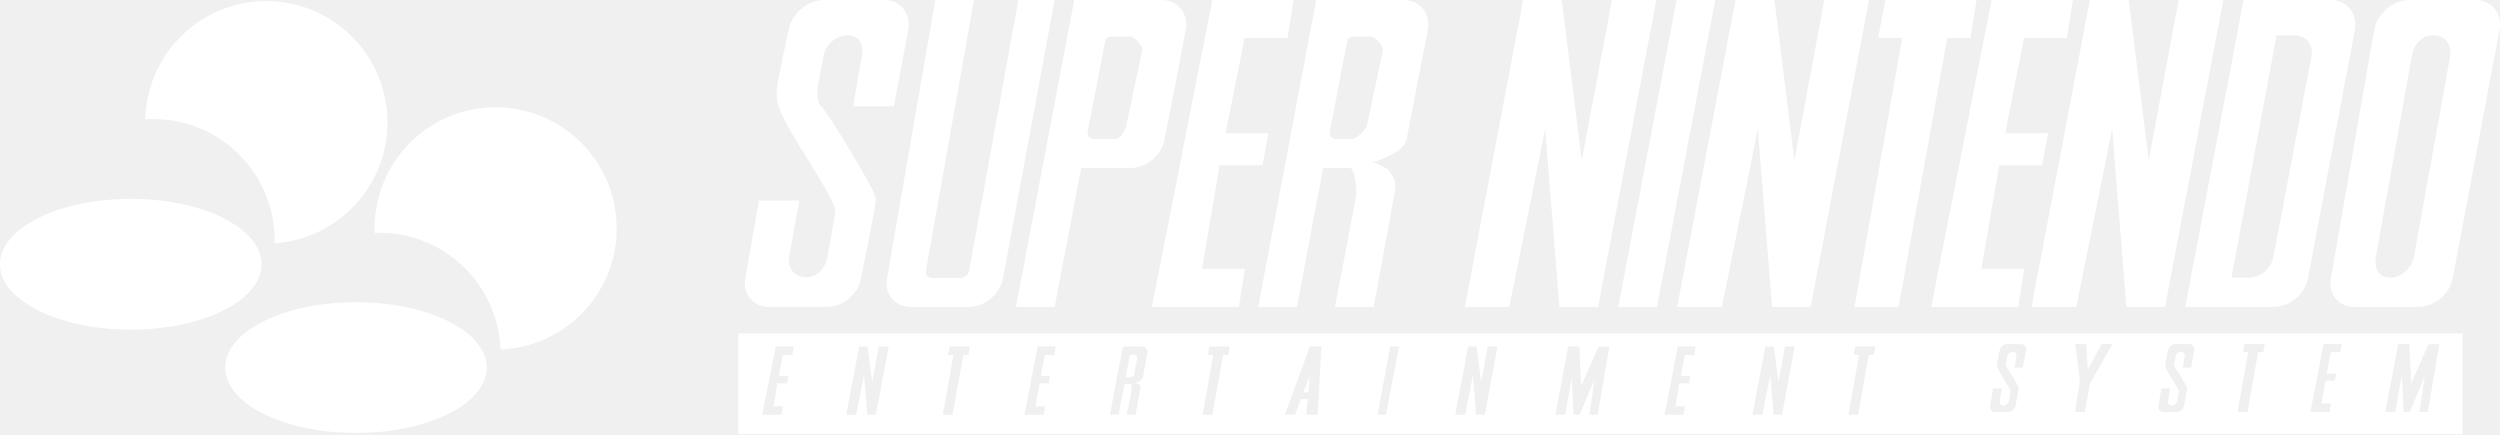
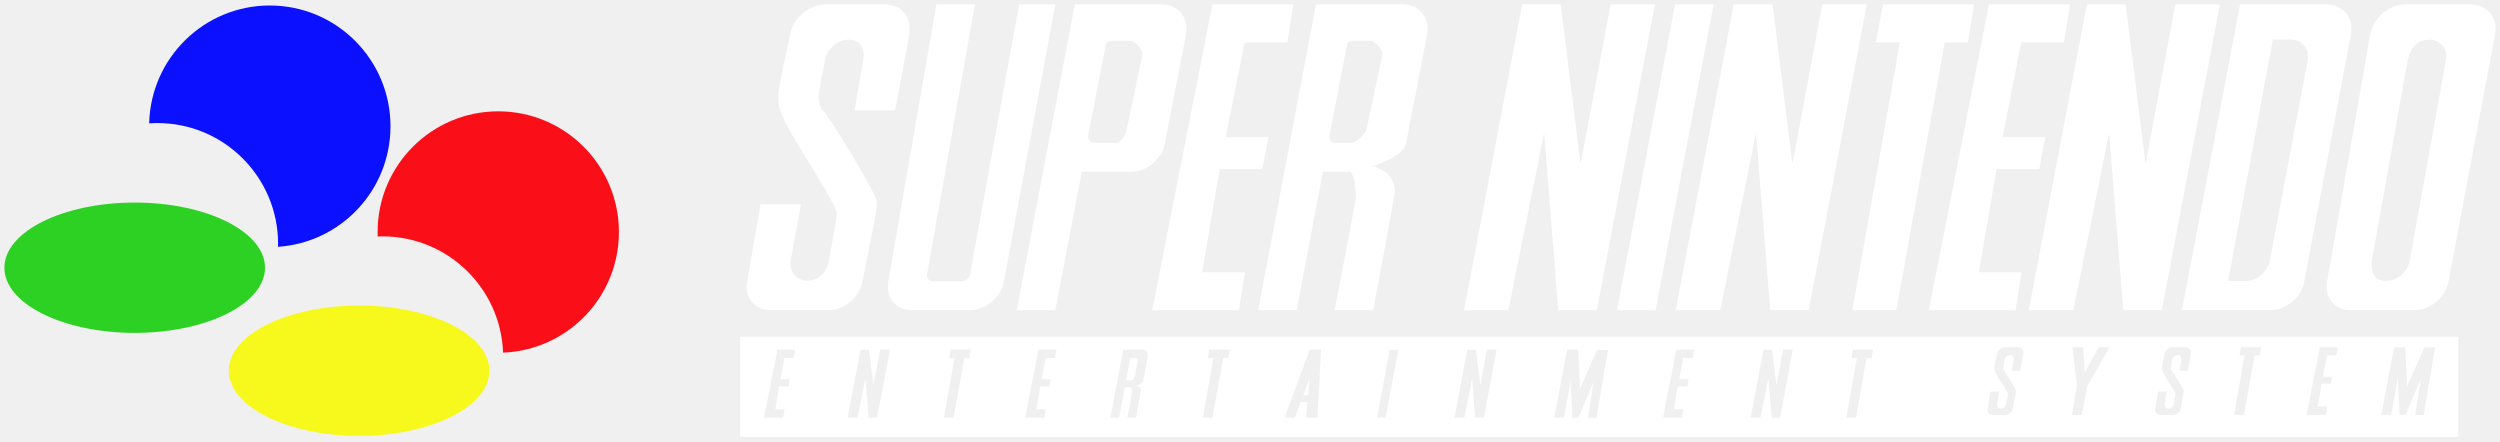
- <svg xmlns="http://www.w3.org/2000/svg" enable-background="new 0 0 566.929 98.437" height="98.437" viewBox="0 0 566.929 98.437" width="566.929">
-   <g fill="#fff">
-     <g fill="#fff">
-       <path d="m59.308 59.926c.002 8.188-13.273 14.827-29.652 14.827-16.377.002-29.655-6.636-29.656-14.825 0-.001 0-.001 0-.002-.001-8.189 13.274-14.828 29.652-14.829 16.377 0 29.655 6.639 29.656 14.826z" />
-       <path d="m110.379 83.357c.002 8.188-13.273 14.828-29.651 14.828-16.377 0-29.655-6.637-29.657-14.825 0-.002 0-.002 0-.003-.002-8.188 13.273-14.828 29.651-14.829 16.379 0 29.655 6.637 29.657 14.826z" />
-       <path d="m60.398.252c-14.947 0-27.095 11.946-27.449 26.822.621-.043 1.239-.069 1.871-.069 15.169 0 27.466 12.309 27.466 27.492 0 .227-.011.446-.017.671 14.3-.96 25.595-12.867 25.595-27.424 0-15.183-12.297-27.492-27.466-27.492z" />
-       <path d="m112.393 24.334c-15.165 0-27.458 12.301-27.458 27.474 0 .338.005.68.017 1.013.367-.014.728-.032 1.098-.032 14.824 0 26.905 11.759 27.441 26.46 14.659-.572 26.359-12.631 26.359-27.44.001-15.174-12.292-27.475-27.457-27.475z" />
+ <svg xmlns="http://www.w3.org/2000/svg" width="568.93" height="100.44" enable-background="new 0 0 566.929 98.437" version="1.1" viewBox="0 0 568.93 100.44">
+   <g transform="translate(1 1)" fill="#fff">
+     <g>
+       <path d="m59.308 59.926c2e-3 8.188-13.273 14.827-29.652 14.827-16.377 2e-3 -29.655-6.636-29.656-14.825v-2e-3c-1e-3 -8.189 13.274-14.828 29.652-14.829 16.377 0 29.655 6.639 29.656 14.826z" fill="#2dd123" />
+       <path d="m110.38 83.357c2e-3 8.188-13.273 14.828-29.651 14.828-16.377 0-29.655-6.637-29.657-14.825v-3e-3c-2e-3 -8.188 13.273-14.828 29.651-14.829 16.379 0 29.655 6.637 29.657 14.826z" fill="#f7f91c" />
+       <path d="m60.398 0.252c-14.947 0-27.095 11.946-27.449 26.822 0.621-0.043 1.239-0.069 1.871-0.069 15.169 0 27.466 12.309 27.466 27.492 0 0.227-0.011 0.446-0.017 0.671 14.3-0.96 25.595-12.867 25.595-27.424 0-15.183-12.297-27.492-27.466-27.492z" fill="#0b10ff" />
+       <path d="m112.39 24.334c-15.165 0-27.458 12.301-27.458 27.474 0 0.338 5e-3 0.68 0.017 1.013 0.367-0.014 0.728-0.032 1.098-0.032 14.824 0 26.905 11.759 27.441 26.46 14.659-0.572 26.359-12.631 26.359-27.44 1e-3 -15.174-12.292-27.475-27.457-27.475z" fill="#fa0e18" />
    </g>
-     <path d="m186.893 0c-3.758 0-7.412 3.09-8.083 6.918v.069.068.069l-.068.068v.138.068l-.069.137v.138l-.069.137v.206l-.068.137v.206l-.069.205-.069.206-.068.41-.137.479-.067.479-.138.479-.069.547-.138.548-.136.616-.138.548-.205 1.165-.138.617-.137.547-.067.548-.138.547-.136.548-.069.548-.069.479-.138.411-.069.479v.206l-.067.137v.206.137l-.068.206v.137.137l-.069.137v.069.068c-.07 1.675.163 3.96.685 4.385.665 3.688 12.958 20.758 12.604 23.358-.332 2.606-1.781 10.276-1.781 10.276-.446 2.585-2.21 4.657-4.794 4.657-2.586 0-4.351-2.065-3.905-4.657l2.329-12.741h-9.179l-3.083 17.674c-.628 3.588 1.801 6.438 5.411 6.438h13.085c3.624 0 7.076-2.85 7.739-6.438 0 0 3.372-16.508 3.356-17.674-.013-1.174-.341-1.302-.341-1.302 0-1.342-10.939-19.4-12.056-20.072-.481-.281-.877-2.069-.892-3.15-.021-1.074 1.439-8.289 1.439-8.289.444-2.585 2.894-4.658 5.48-4.658 2.585 0 3.664 2.073 3.219 4.658l-1.986 11.439h9.247l3.22-17.194c.729-3.825-1.721-6.915-5.479-6.915zm25.207 0-10.959 63.16c-.628 3.588 1.802 6.438 5.412 6.438h13.084c3.624 0 7.138-2.85 7.809-6.438l11.712-63.16h-8.219l-11.167 61.377c-.163.892-1.028 1.645-1.917 1.645h-6.509c-.911 0-1.519-.747-1.371-1.645l10.894-61.377zm31.511 0-13.221 69.597h8.768l6.029-31.51h11.166c3.632 0 7.074-2.871 7.739-6.438l4.795-24.73c.724-3.836-1.72-6.919-5.477-6.919h-11.03zm31.306 0-13.699 69.597h19.727l1.37-8.631h-9.727l3.974-23.496h9.726l1.37-7.261h-9.725l4.315-21.578h9.728l1.368-8.631zm23.564 0-13.151 69.597h8.768l5.96-31.51h6.235c.818.763.915 2.171 1.024 2.877.164 1.025.334 2.333.208 3.357-.114 1.017-4.797 25.276-4.797 25.276h8.769s4.933-26.428 4.933-26.852c.014-.431 0-1.785-.478-2.534-.322-.48-.873-1.583-1.509-1.986-1.223-.785-2.603-1.303-2.603-1.303h-.62c2.512-.989 7.24-2.618 7.744-5.274l4.794-24.73c.728-3.835-1.721-6.918-5.479-6.918zm46.924 0-13.222 69.597h10.071l8.15-40.346 3.221 40.346h8.769l13.22-69.597h-10.069l-6.851 36.375-4.521-36.375zm34.798 0-13.22 69.597h8.769l13.218-69.597zm13.356 0-13.219 69.597h10.139l8.151-40.346 3.22 40.346h8.769l13.221-69.597h-10.139l-6.781 36.375-4.522-36.375zm33.979 0-1.646 8.632h5.481l-10.824 60.965h10.003l11.028-60.965h5.274l1.371-8.632zm24.111 0-13.698 69.597h19.726l1.371-8.631h-9.726l4.042-23.496h9.725l1.371-7.261h-9.726l4.245-21.578h9.728l1.37-8.631zm22.264 0-13.22 69.597h10.137l8.153-40.346 3.219 40.346h8.768l13.223-69.597h-10.139l-6.782 36.375-4.523-36.375zm34.869 0-13.223 69.597h20.003c3.633 0 7.137-2.85 7.81-6.438l10.616-56.241c.721-3.835-1.72-6.918-5.478-6.918zm37.606 0c-3.76 0-7.344 3.09-8.015 6.918l-9.798 56.241c-.635 3.588 1.74 6.438 5.347 6.438h14.452c3.624 0 7.138-2.85 7.812-6.438l10.615-56.241c.728-3.828-1.729-6.918-5.479-6.918zm-30.14 8.015h4.042c2.585 0 4.349 2.073 3.903 4.658l-8.631 45.554c-.451 2.585-2.962 4.727-5.548 4.727h-3.973zm35.277 0h .275c2.585 0 4.281 2.073 3.834 4.658l-8.217 45.554c-.448 2.577-2.829 4.727-5.412 4.727-2.587 0-3.666-2.142-3.223-4.727l8.153-45.554.067-.206.07-.206.067-.274.068-.206.07-.274.067-.206.07-.206.134-.205.069-.206.138-.206.068-.205.138-.206.138-.137.135-.205.138-.206.205-.137.138-.138.137-.137.205-.137.206-.137.138-.137.204-.138.206-.068.207-.137.137-.069.273-.069.205-.068h.204l.206-.069h.275zm-299.489.274h4.248c.933 0 2.911 2.136 2.741 3.083l-3.632 17.194c-.169.89-1.37 2.945-2.258 2.945h-5.14-.068-.068l-.069-.068h-.067-.069-.069-.069v-.069h-.069-.068l-.07-.068h-.068l-.068-.069-.068-.068h-.068v-.069l-.069-.068-.069-.069v-.069l-.068-.068-.07-.069v-.068-.069l-.068-.068v-.069-.068l-.07-.069v-.068c0-.114-.012-.285 0-.412l4.111-21.03c.377-.309.837-.547 1.302-.547zm54.595 0h .07.068.069.068 3.974c.933 0 2.923 2.136 2.738 3.083l-3.632 17.125c-.159.897-2.389 3.014-3.286 3.014h-3.768c-.777 0-1.314-.511-1.369-1.231 0-.114-.016-.278 0-.412l4.042-21.03.067-.069.07-.068.134-.069h.068l.069-.069.068-.068h.069l.068-.069h.07l.136-.068h.067.068.067v-.069zm-139.193 67.337v22.811h391.005v-22.811zm287.434 2.397h.066.067.07.067.068 3.017c.811 0 1.395.651 1.232 1.507l-.755 3.838h-1.848l.409-2.535c.094-.573-.244-1.029-.823-1.029-.571 0-1.135.454-1.232 1.029l-.34 1.85c-.058.11.114.629.204.686.254.146 2.671 4.153 2.671 4.451.058.149.09.22.067.275-.069.501-.753 3.903-.753 3.903-.147.781-.907 1.438-1.712 1.438h-2.877c-.799 0-1.313-.657-1.165-1.438l.686-3.903h1.988l-.479 2.809c-.092.571.239 1.095.818 1.095.554 0 1.144-.52 1.237-1.095l.409-2.261c-.367-.945-2.791-4.388-2.946-5.207-.106-.092-.152-.587-.136-.959.021-.407.547-2.946.547-2.946h.07v-.068-.067-.068l.067-.138v-.067l.066-.07v-.068l.069-.067v-.068l.068-.067.07-.07v-.067h.067l.07-.068.067-.07.068-.067v-.07h.069l.066-.067.067-.068h.07l.068-.067h.069l.068-.068h.067.138zm15.753 0h2.467l.342 5.824 3.15-5.824h2.468l-5.07 8.906-1.233 6.507h-2.191l1.097-6.988zm22.401 0h .067.07.067.07.067 3.013c.812 0 1.381.651 1.233 1.507l-.754 3.838h-1.85l.413-2.535c.091-.573-.243-1.029-.822-1.029-.574 0-1.144.454-1.233 1.029l-.343 1.85c-.072.11.092.629.205.686.242.146 2.671 4.153 2.671 4.451.072.149.07.22.07.275-.094.501-.686 3.903-.686 3.903-.147.781-.915 1.438-1.714 1.438h-2.944c-.798 0-1.314-.657-1.167-1.438l.686-3.903h1.987l-.479 2.809c-.092.571.264 1.095.823 1.095.571 0 1.119-.52 1.232-1.095l.41-2.261c-.374-.945-2.787-4.388-2.945-5.207-.105-.092-.149-.587-.136-.959.021-.407.548-2.946.548-2.946l.067-.068v-.067-.068l.068-.138v-.067l.069-.07v-.068l.068-.067v-.068l.069-.067.068-.07v-.067h.07l.065-.068.068-.07.069-.067.068-.07.067-.067.07-.068h.068l.069-.067h.068l.067-.068h.068.136zm15.96 0h4.591l-.344 1.851h-1.165l-2.396 13.563h-2.26l2.396-13.563h-1.163zm17.948 0h4.109l-.344 1.851h-2.124l-.956 4.864h2.191l-.344 1.574h-2.124l-.889 5.206h2.121l-.271 1.918h-4.385zm16.919 0h2.535l.409 8.906 3.906-8.836 2.465-.07-2.601 15.413h-1.918l1.232-8.15-3.426 8.15h-1.371l-.409-8.358-1.508 8.358h-2.262zm-367.921.55h4.042l-.275 1.916h-2.191l-.89 4.797h2.124l-.275 1.644h-2.192l-.821 5.207h2.123l-.343 1.917h-4.384zm18.906 0h1.918l1.027 8.083 1.506-8.083h2.262l-2.947 15.48h-1.917l-.754-8.976-1.78 8.976h-2.262zm20.551 0h4.521l-.273 1.916h-1.165l-2.466 13.564h-2.19l2.396-13.564h-1.233zm19.934 0h4.11l-.343 1.916h-2.124l-.959 4.797h2.124l-.274 1.644h-2.123l-.89 5.207h2.123l-.273 1.917h-4.384zm19.318 0h4.383c.813 0 1.327.719 1.165 1.574l-1.027 5.48c-.114.593-1.157 1.078-1.714 1.302h.138.068.07v.068h.068.07.066.07l.068.067h.068.068.07v.068h.068.07v.07h.068c.092.165.136.659.136.753 0 .092-1.097 6.097-1.097 6.097h-1.986s1.061-5.394 1.097-5.617c.022-.24-.026-.529-.068-.753-.016-.166-.024-.45-.206-.618h-1.371l-1.301 6.988h-1.987zm19.59 0h4.589l-.273 1.916h-1.163l-2.467 13.564h-2.192l2.397-13.564h-1.232zm22.811 0h2.604l-.822 15.48h-2.604l.342-3.563h-1.574l-1.303 3.563h-2.327zm18.224 0h1.986l-2.947 15.48h-1.918zm17.671 0h1.92l1.026 8.083 1.509-8.083h2.191l-2.877 15.48h-1.986l-.685-8.976-1.784 8.976h-2.258zm22.675 0h2.535l.409 8.974 3.908-8.905h2.463l-2.602 15.412h-1.917l1.232-8.152-3.427 8.152h-1.37l-.409-8.356-1.507 8.356h-2.193zm24.866 0h4.042l-.276 1.916h-2.191l-.889 4.797h2.123l-.275 1.644h-2.191l-.89 5.207h2.19l-.342 1.917h-4.315zm19.864 0h1.918l1.028 8.083 1.507-8.083h2.191l-2.875 15.48h-1.918l-.755-8.976-1.782 8.976h-2.26zm20.346 0h4.589l-.342 1.916h-1.163l-2.399 13.564h-2.193l2.399-13.564h-1.232zm-164.197 1.847c-.108 0-.198.064-.276.138l-.89 4.657v.07c0 .149.104.273.274.273h.821c.204 0 .717-.411.755-.617l.751-3.836c.036-.22-.342-.686-.547-.686h-.888zm40.551 4.658-1.437 3.905h1.095z" fill="#fff" />
+     <path d="m186.89 0c-3.758 0-7.412 3.09-8.083 6.918v0.206l-0.068 0.068v0.206l-0.069 0.137v0.138l-0.069 0.137v0.206l-0.068 0.137v0.206l-0.069 0.205-0.069 0.206-0.068 0.41-0.137 0.479-0.067 0.479-0.138 0.479-0.069 0.547-0.138 0.548-0.136 0.616-0.138 0.548-0.205 1.165-0.138 0.617-0.137 0.547-0.067 0.548-0.138 0.547-0.136 0.548-0.069 0.548-0.069 0.479-0.138 0.411-0.069 0.479v0.206l-0.067 0.137v0.343l-0.068 0.206v0.274l-0.069 0.137v0.137c-0.07 1.675 0.163 3.96 0.685 4.385 0.665 3.688 12.958 20.758 12.604 23.358-0.332 2.606-1.781 10.276-1.781 10.276-0.446 2.585-2.21 4.657-4.794 4.657-2.586 0-4.351-2.065-3.905-4.657l2.329-12.741h-9.179l-3.083 17.674c-0.628 3.588 1.801 6.438 5.411 6.438h13.085c3.624 0 7.076-2.85 7.739-6.438 0 0 3.372-16.508 3.356-17.674-0.013-1.174-0.341-1.302-0.341-1.302 0-1.342-10.939-19.4-12.056-20.072-0.481-0.281-0.877-2.069-0.892-3.15-0.021-1.074 1.439-8.289 1.439-8.289 0.444-2.585 2.894-4.658 5.48-4.658 2.585 0 3.664 2.073 3.219 4.658l-1.986 11.439h9.247l3.22-17.194c0.729-3.825-1.721-6.915-5.479-6.915zm25.207 0-10.959 63.16c-0.628 3.588 1.802 6.438 5.412 6.438h13.084c3.624 0 7.138-2.85 7.809-6.438l11.712-63.16h-8.219l-11.167 61.377c-0.163 0.892-1.028 1.645-1.917 1.645h-6.509c-0.911 0-1.519-0.747-1.371-1.645l10.894-61.377zm31.511 0-13.221 69.597h8.768l6.029-31.51h11.166c3.632 0 7.074-2.871 7.739-6.438l4.795-24.73c0.724-3.836-1.72-6.919-5.477-6.919h-11.03zm31.306 0-13.699 69.597h19.727l1.37-8.631h-9.727l3.974-23.496h9.726l1.37-7.261h-9.725l4.315-21.578h9.728l1.368-8.631zm23.564 0-13.151 69.597h8.768l5.96-31.51h6.235c0.818 0.763 0.915 2.171 1.024 2.877 0.164 1.025 0.334 2.333 0.208 3.357-0.114 1.017-4.797 25.276-4.797 25.276h8.769s4.933-26.428 4.933-26.852c0.014-0.431 0-1.785-0.478-2.534-0.322-0.48-0.873-1.583-1.509-1.986-1.223-0.785-2.603-1.303-2.603-1.303h-0.62c2.512-0.989 7.24-2.618 7.744-5.274l4.794-24.73c0.728-3.835-1.721-6.918-5.479-6.918zm46.924 0-13.222 69.597h10.071l8.15-40.346 3.221 40.346h8.769l13.22-69.597h-10.069l-6.851 36.375-4.521-36.375zm34.798 0-13.22 69.597h8.769l13.218-69.597zm13.356 0-13.219 69.597h10.139l8.151-40.346 3.22 40.346h8.769l13.221-69.597h-10.139l-6.781 36.375-4.522-36.375zm33.979 0-1.646 8.632h5.481l-10.824 60.965h10.003l11.028-60.965h5.274l1.371-8.632zm24.111 0-13.698 69.597h19.726l1.371-8.631h-9.726l4.042-23.496h9.725l1.371-7.261h-9.726l4.245-21.578h9.728l1.37-8.631zm22.264 0-13.22 69.597h10.137l8.153-40.346 3.219 40.346h8.768l13.223-69.597h-10.139l-6.782 36.375-4.523-36.375zm34.869 0-13.223 69.597h20.003c3.633 0 7.137-2.85 7.81-6.438l10.616-56.241c0.721-3.835-1.72-6.918-5.478-6.918zm37.606 0c-3.76 0-7.344 3.09-8.015 6.918l-9.798 56.241c-0.635 3.588 1.74 6.438 5.347 6.438h14.452c3.624 0 7.138-2.85 7.812-6.438l10.615-56.241c0.728-3.828-1.729-6.918-5.479-6.918zm-30.14 8.015h4.042c2.585 0 4.349 2.073 3.903 4.658l-8.631 45.554c-0.451 2.585-2.962 4.727-5.548 4.727h-3.973zm35.277 0h0.275c2.585 0 4.281 2.073 3.834 4.658l-8.217 45.554c-0.448 2.577-2.829 4.727-5.412 4.727-2.587 0-3.666-2.142-3.223-4.727l8.153-45.554 0.067-0.206 0.07-0.206 0.067-0.274 0.068-0.206 0.07-0.274 0.067-0.206 0.07-0.206 0.134-0.205 0.069-0.206 0.138-0.206 0.068-0.205 0.138-0.206 0.138-0.137 0.135-0.205 0.138-0.206 0.205-0.137 0.275-0.275 0.205-0.137 0.206-0.137 0.138-0.137 0.204-0.138 0.206-0.068 0.207-0.137 0.137-0.069 0.273-0.069 0.205-0.068h0.204l0.206-0.069h0.275zm-299.49 0.274h4.248c0.933 0 2.911 2.136 2.741 3.083l-3.632 17.194c-0.169 0.89-1.37 2.945-2.258 2.945h-5.276l-0.069-0.068h-0.274v-0.069h-0.137l-0.07-0.068h-0.068l-0.068-0.069-0.068-0.068h-0.068v-0.069l-0.069-0.068-0.069-0.069v-0.069l-0.068-0.068-0.07-0.069v-0.137l-0.068-0.068v-0.137l-0.07-0.069v-0.068c0-0.114-0.012-0.285 0-0.412l4.111-21.03c0.377-0.309 0.837-0.547 1.302-0.547zm54.595 0h4.249c0.933 0 2.923 2.136 2.738 3.083l-3.632 17.125c-0.159 0.897-2.389 3.014-3.286 3.014h-3.768c-0.777 0-1.314-0.511-1.369-1.231 0-0.114-0.016-0.278 0-0.412l4.042-21.03 0.067-0.069 0.07-0.068 0.134-0.069h0.068l0.137-0.137h0.069l0.068-0.069h0.07l0.136-0.068h0.202v-0.069zm-139.19 67.337v22.811h391v-22.811zm287.43 2.397h3.355c0.811 0 1.395 0.651 1.232 1.507l-0.755 3.838h-1.848l0.409-2.535c0.094-0.573-0.244-1.029-0.823-1.029-0.571 0-1.135 0.454-1.232 1.029l-0.34 1.85c-0.058 0.11 0.114 0.629 0.204 0.686 0.254 0.146 2.671 4.153 2.671 4.451 0.058 0.149 0.09 0.22 0.067 0.275-0.069 0.501-0.753 3.903-0.753 3.903-0.147 0.781-0.907 1.438-1.712 1.438h-2.877c-0.799 0-1.313-0.657-1.165-1.438l0.686-3.903h1.988l-0.479 2.809c-0.092 0.571 0.239 1.095 0.818 1.095 0.554 0 1.144-0.52 1.237-1.095l0.409-2.261c-0.367-0.945-2.791-4.388-2.946-5.207-0.106-0.092-0.152-0.587-0.136-0.959 0.021-0.407 0.547-2.946 0.547-2.946h0.07v-0.203l0.067-0.138v-0.067l0.066-0.07v-0.068l0.069-0.067v-0.068l0.068-0.067 0.07-0.07v-0.067h0.067l0.07-0.068 0.067-0.07 0.068-0.067v-0.07h0.069l0.066-0.067 0.067-0.068h0.07l0.068-0.067h0.069l0.068-0.068h0.205zm15.753 0h2.467l0.342 5.824 3.15-5.824h2.468l-5.07 8.906-1.233 6.507h-2.191l1.097-6.988zm22.401 0h3.354c0.812 0 1.381 0.651 1.233 1.507l-0.754 3.838h-1.85l0.413-2.535c0.091-0.573-0.243-1.029-0.822-1.029-0.574 0-1.144 0.454-1.233 1.029l-0.343 1.85c-0.072 0.11 0.092 0.629 0.205 0.686 0.242 0.146 2.671 4.153 2.671 4.451 0.072 0.149 0.07 0.22 0.07 0.275-0.094 0.501-0.686 3.903-0.686 3.903-0.147 0.781-0.915 1.438-1.714 1.438h-2.944c-0.798 0-1.314-0.657-1.167-1.438l0.686-3.903h1.987l-0.479 2.809c-0.092 0.571 0.264 1.095 0.823 1.095 0.571 0 1.119-0.52 1.232-1.095l0.41-2.261c-0.374-0.945-2.787-4.388-2.945-5.207-0.105-0.092-0.149-0.587-0.136-0.959 0.021-0.407 0.548-2.946 0.548-2.946l0.067-0.068v-0.135l0.068-0.138v-0.067l0.069-0.07v-0.068l0.068-0.067v-0.068l0.069-0.067 0.068-0.07v-0.067h0.07l0.065-0.068 0.068-0.07 0.069-0.067 0.068-0.07 0.067-0.067 0.07-0.068h0.068l0.069-0.067h0.068l0.067-0.068h0.204zm15.96 0h4.591l-0.344 1.851h-1.165l-2.396 13.563h-2.26l2.396-13.563h-1.163zm17.948 0h4.109l-0.344 1.851h-2.124l-0.956 4.864h2.191l-0.344 1.574h-2.124l-0.889 5.206h2.121l-0.271 1.918h-4.385zm16.919 0h2.535l0.409 8.906 3.906-8.836 2.465-0.07-2.601 15.413h-1.918l1.232-8.15-3.426 8.15h-1.371l-0.409-8.358-1.508 8.358h-2.262zm-367.92 0.55h4.042l-0.275 1.916h-2.191l-0.89 4.797h2.124l-0.275 1.644h-2.192l-0.821 5.207h2.123l-0.343 1.917h-4.384zm18.906 0h1.918l1.027 8.083 1.506-8.083h2.262l-2.947 15.48h-1.917l-0.754-8.976-1.78 8.976h-2.262zm20.551 0h4.521l-0.273 1.916h-1.165l-2.466 13.564h-2.19l2.396-13.564h-1.233zm19.934 0h4.11l-0.343 1.916h-2.124l-0.959 4.797h2.124l-0.274 1.644h-2.123l-0.89 5.207h2.123l-0.273 1.917h-4.384zm19.318 0h4.383c0.813 0 1.327 0.719 1.165 1.574l-1.027 5.48c-0.114 0.593-1.157 1.078-1.714 1.302h0.276v0.068h0.274l0.068 0.067h0.206v0.068h0.138v0.07h0.068c0.092 0.165 0.136 0.659 0.136 0.753 0 0.092-1.097 6.097-1.097 6.097h-1.986s1.061-5.394 1.097-5.617c0.022-0.24-0.026-0.529-0.068-0.753-0.016-0.166-0.024-0.45-0.206-0.618h-1.371l-1.301 6.988h-1.987zm19.59 0h4.589l-0.273 1.916h-1.163l-2.467 13.564h-2.192l2.397-13.564h-1.232zm22.811 0h2.604l-0.822 15.48h-2.604l0.342-3.563h-1.574l-1.303 3.563h-2.327zm18.224 0h1.986l-2.947 15.48h-1.918zm17.671 0h1.92l1.026 8.083 1.509-8.083h2.191l-2.877 15.48h-1.986l-0.685-8.976-1.784 8.976h-2.258zm22.675 0h2.535l0.409 8.974 3.908-8.905h2.463l-2.602 15.412h-1.917l1.232-8.152-3.427 8.152h-1.37l-0.409-8.356-1.507 8.356h-2.193zm24.866 0h4.042l-0.276 1.916h-2.191l-0.889 4.797h2.123l-0.275 1.644h-2.191l-0.89 5.207h2.19l-0.342 1.917h-4.315zm19.864 0h1.918l1.028 8.083 1.507-8.083h2.191l-2.875 15.48h-1.918l-0.755-8.976-1.782 8.976h-2.26zm20.346 0h4.589l-0.342 1.916h-1.163l-2.399 13.564h-2.193l2.399-13.564h-1.232zm-164.2 1.847c-0.108 0-0.198 0.064-0.276 0.138l-0.89 4.657v0.07c0 0.149 0.104 0.273 0.274 0.273h0.821c0.204 0 0.717-0.411 0.755-0.617l0.751-3.836c0.036-0.22-0.342-0.686-0.547-0.686h-0.888zm40.551 4.658-1.437 3.905h1.095z" />
  </g>
</svg>
